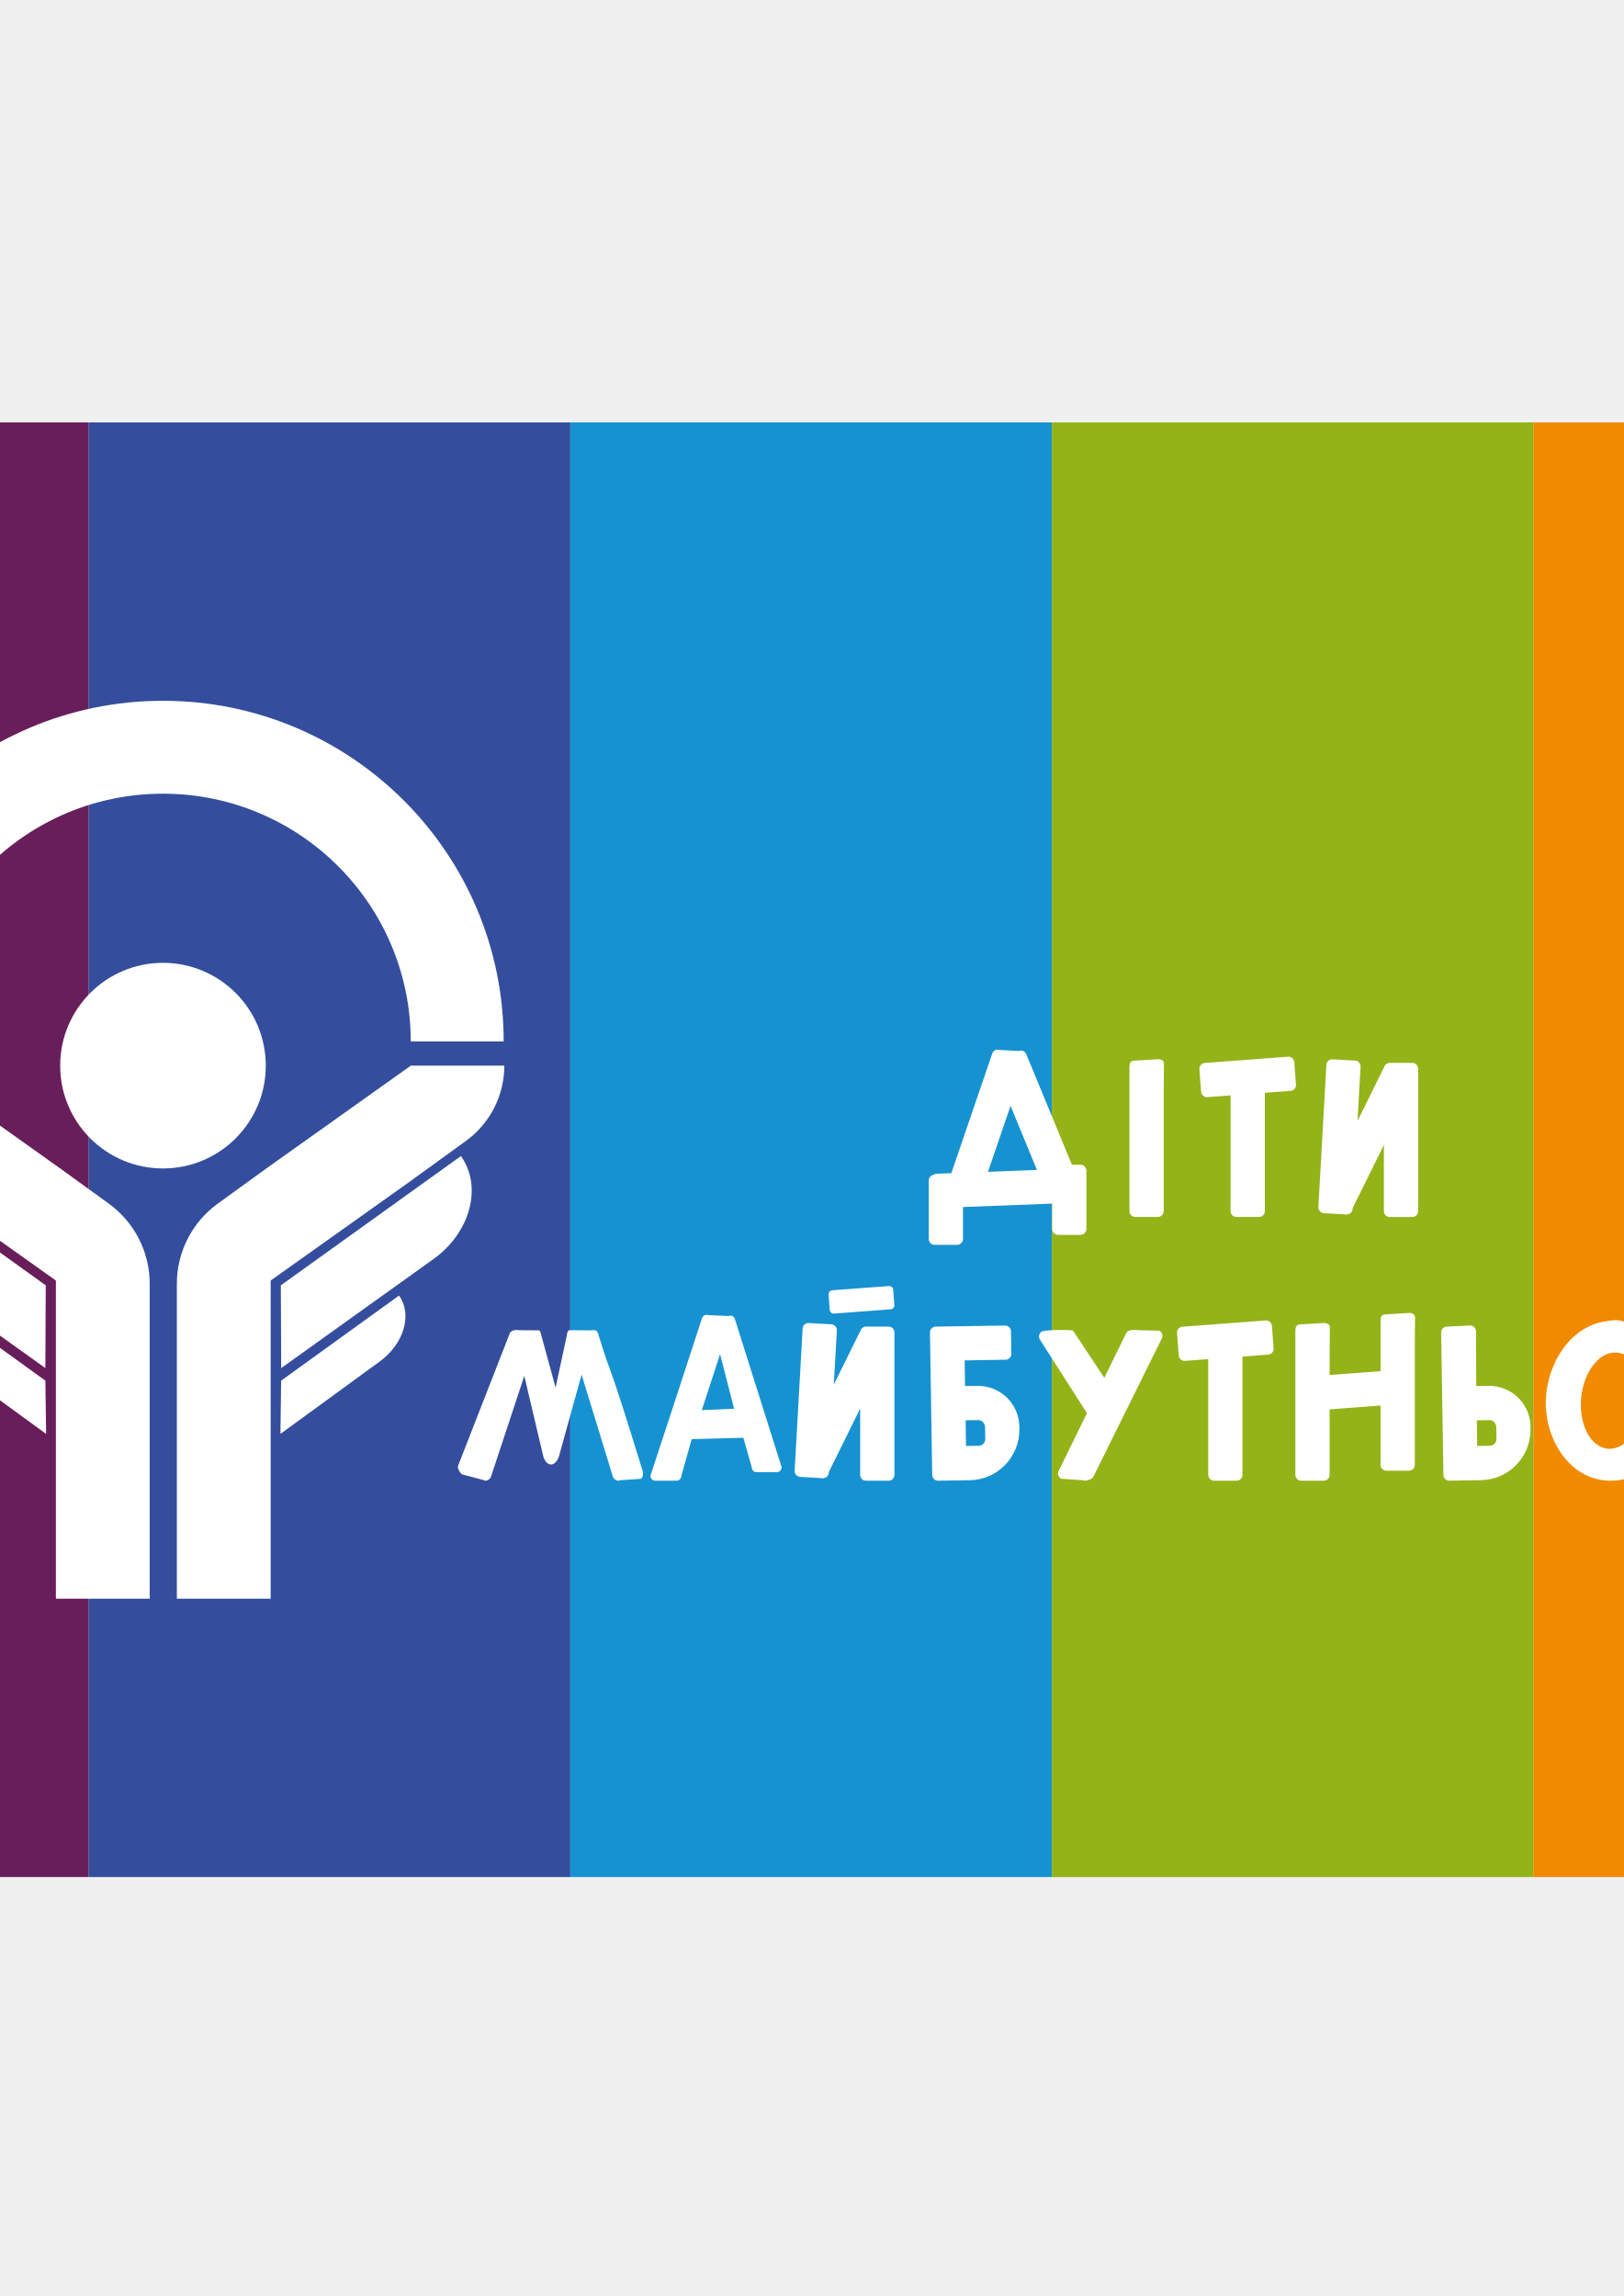
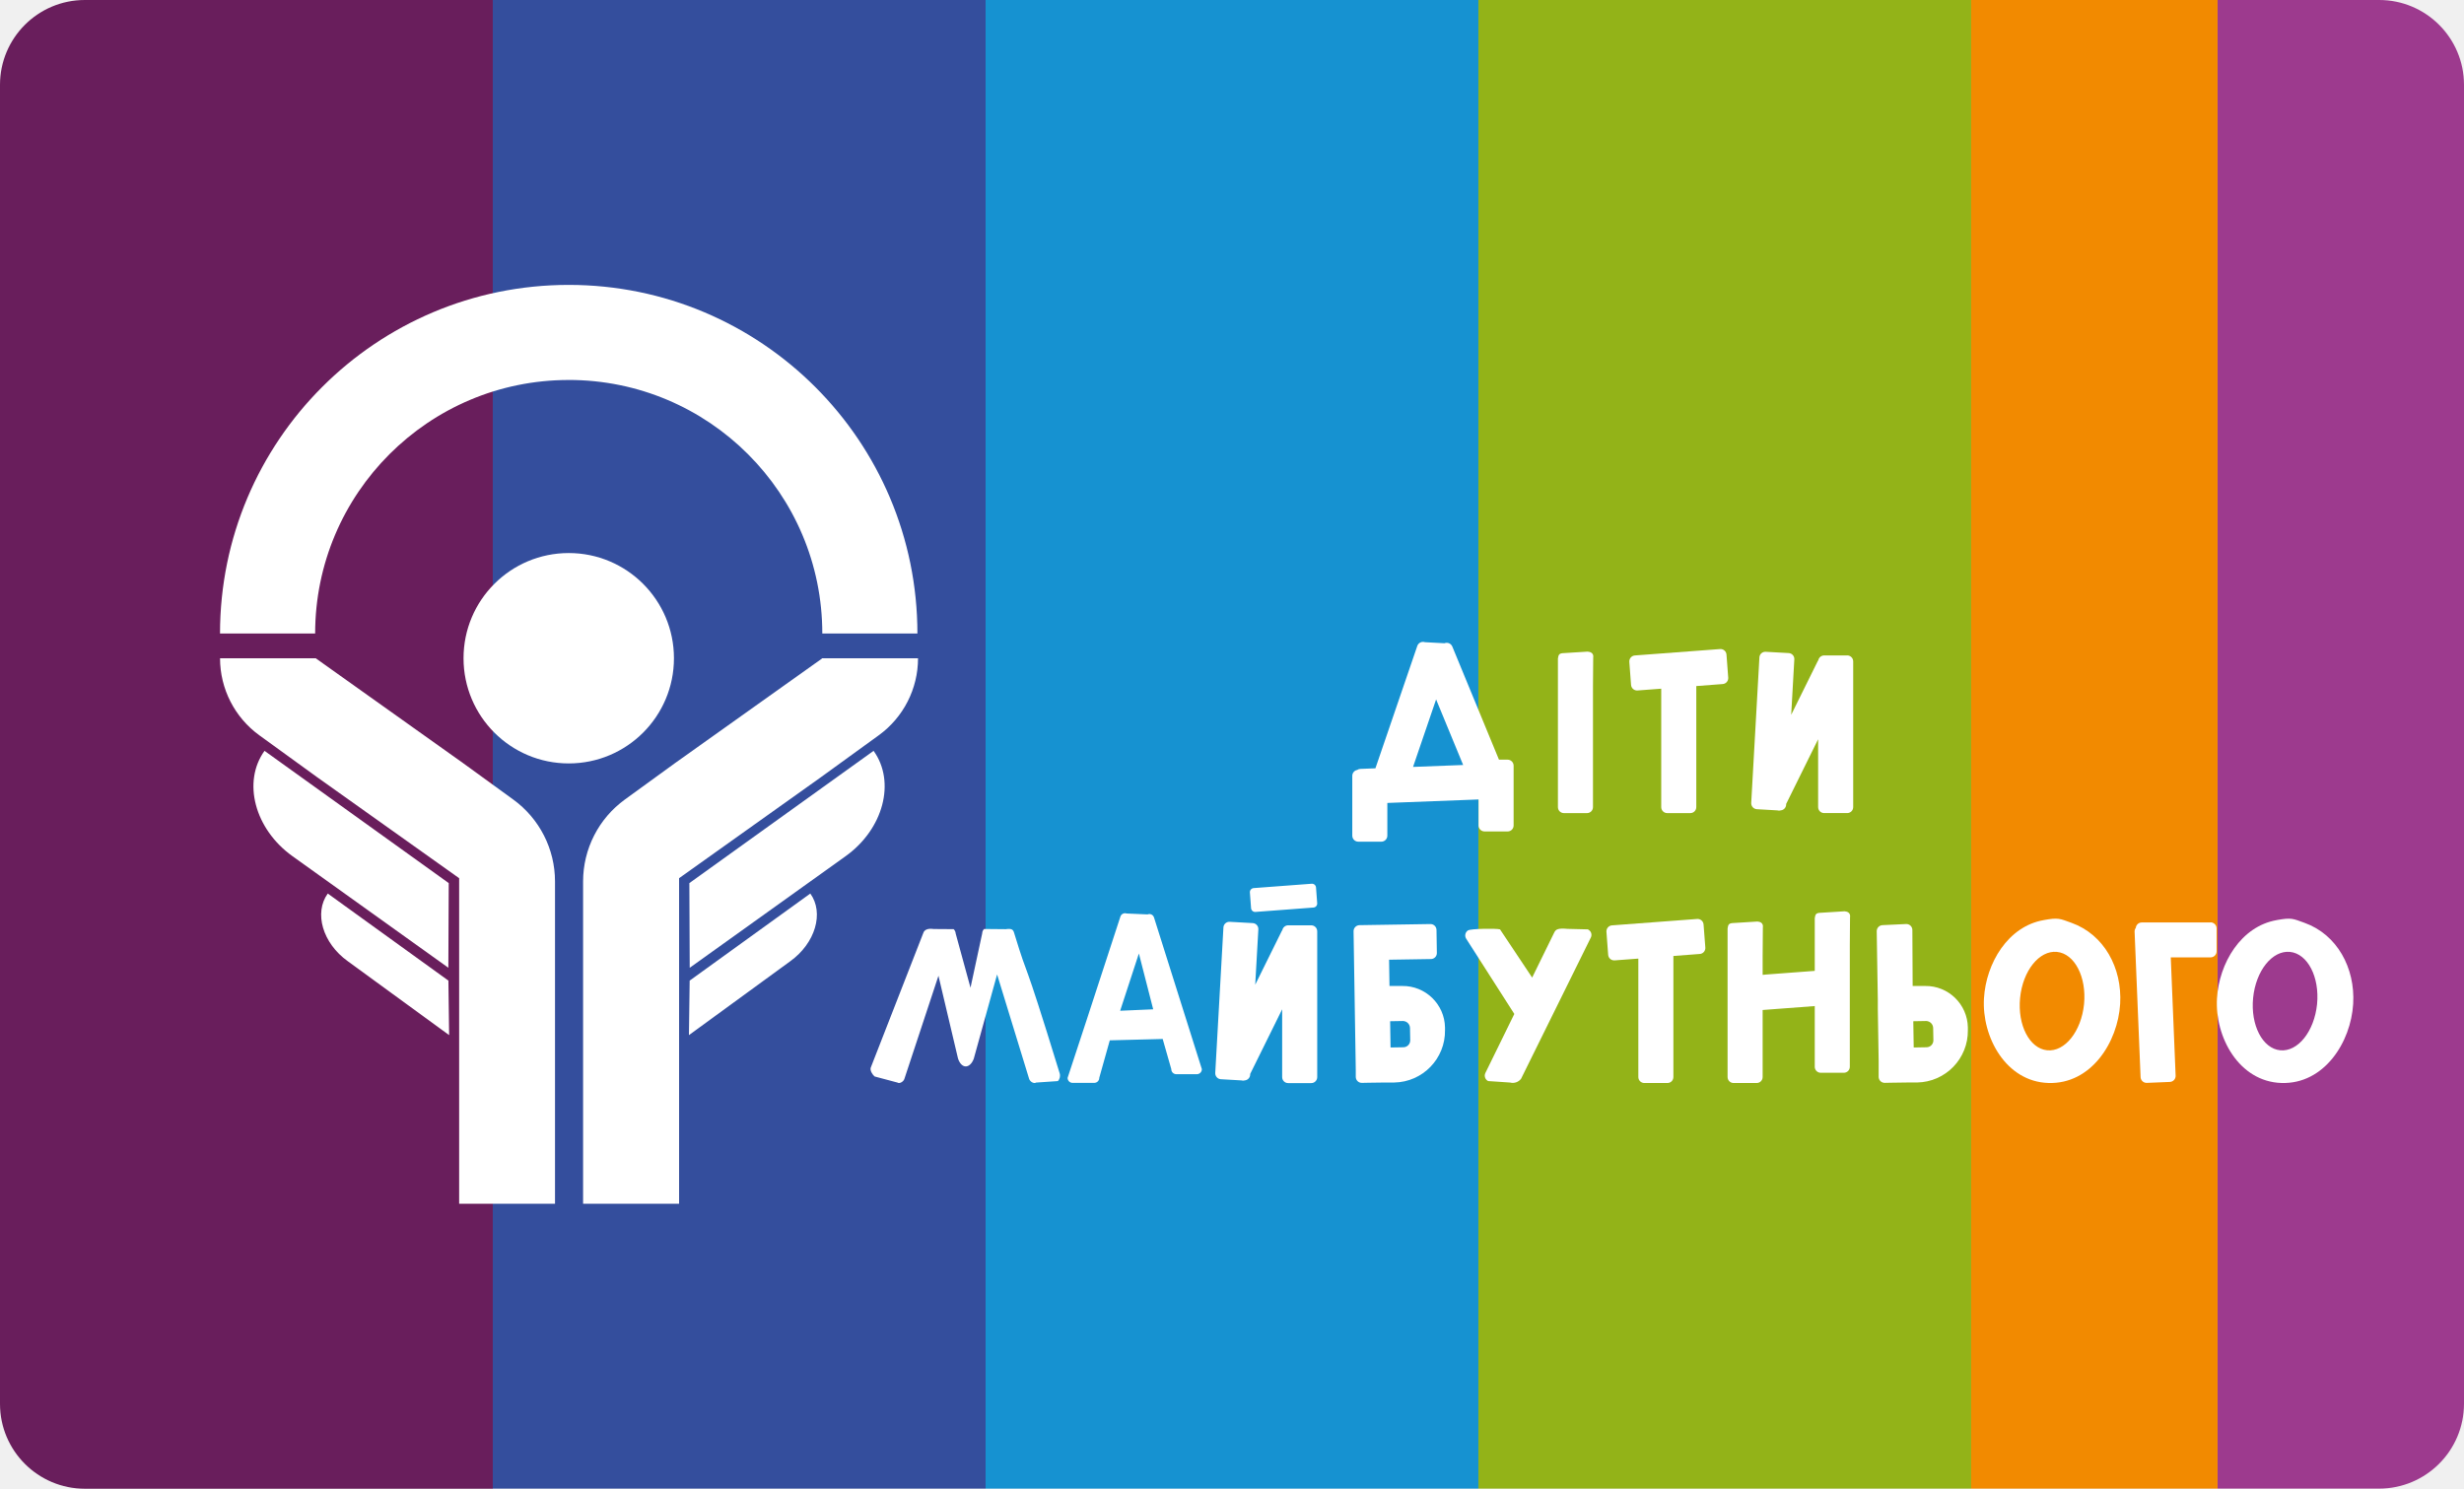
- <svg xmlns="http://www.w3.org/2000/svg" version="1.1" id="Слой_1" x="0px" y="0px" viewBox="0 0 595.28 841.89" style="enable-background:new 0 0 595.28 841.89;" xml:space="preserve">
-   <style type="text/css">
- 	.st0{fill-rule:evenodd;clip-rule:evenodd;fill:#9D3A8E;}
- 	.st1{fill-rule:evenodd;clip-rule:evenodd;fill:#691E5C;}
- 	.st2{fill-rule:evenodd;clip-rule:evenodd;fill:#344E9D;}
- 	.st3{fill-rule:evenodd;clip-rule:evenodd;fill:#1692D1;}
- 	.st4{fill-rule:evenodd;clip-rule:evenodd;fill:#93B318;}
- 	.st5{fill-rule:evenodd;clip-rule:evenodd;fill:#F28A00;}
- 	.st6{fill-rule:evenodd;clip-rule:evenodd;fill:#FFFFFF;}
- </style>
-   <g>
-     <path class="st0" d="M650.44,688.27h57.86c16.8,0,30.42-13.63,30.42-30.42V185.29c0-16.8-13.62-30.4-30.42-30.4h-57.86V688.27   L650.44,688.27z" />
-     <path class="st1" d="M-55.72,154.89h-57.87c-16.8,0-30.41,13.61-30.41,30.4v472.55c0,16.8,13.62,30.42,30.41,30.42H32.55V154.89   H-55.72L-55.72,154.89z" />
-     <polygon class="st2" points="120.82,154.89 32.54,154.89 32.54,688.27 209.09,688.27 209.09,154.89 120.82,154.89  " />
-     <polygon class="st3" points="297.36,154.89 209.08,154.89 209.08,688.27 385.63,688.27 385.63,154.89 297.36,154.89  " />
-     <polygon class="st4" points="473.9,154.89 385.62,154.89 385.62,688.27 562.17,688.27 562.17,154.89 473.9,154.89  " />
-     <polygon class="st5" points="562.16,688.27 650.44,688.27 650.44,154.89 562.16,154.89 562.16,688.27  " />
-     <path class="st6" d="M97.44,390.75c0,20.81-16.88,37.69-37.69,37.69c-20.82,0-37.69-16.87-37.69-37.69   c0-20.81,16.87-37.7,37.69-37.7C80.56,353.05,97.44,369.93,97.44,390.75L97.44,390.75z" />
-     <path class="st6" d="M59.75,291.03c50.17,0,90.84,40.68,90.84,90.85h34.07c0-69-55.93-124.92-124.92-124.92   c-68.99,0-124.92,55.92-124.92,124.92h34.08C-31.1,331.71,9.57,291.03,59.75,291.03L59.75,291.03z" />
-     <path class="st6" d="M16.63,501.65l-55.87-40.01c-13.52-9.69-18.01-26.6-10.02-37.73l66.03,47.39L16.63,501.65L16.63,501.65z" />
-     <path class="st6" d="M16.9,525.78l-36.32-26.49c-8.96-6.45-12.16-17.31-7.16-24.24l43.22,31.2L16.9,525.78L16.9,525.78z" />
-     <path class="st6" d="M-30.78,390.75v0.08l52.61,37.44l18.05,13.07c9.42,6.82,15,17.74,15,29.37V586.2H20.49V469.55l-50.78-36.12   l-20.79-15.07c-8.85-6.4-14.09-16.67-14.09-27.61h0H-30.78L-30.78,390.75z" />
-     <path class="st6" d="M103.09,501.65l55.87-40.01c13.52-9.69,18.01-26.6,10.02-37.73l-66.02,47.39L103.09,501.65L103.09,501.65z" />
-     <path class="st6" d="M102.81,525.78l36.32-26.49c8.95-6.45,12.16-17.31,7.16-24.24l-43.22,31.2L102.81,525.78L102.81,525.78z" />
-     <path class="st6" d="M150.5,390.75v0.08l-52.61,37.44l-18.05,13.07c-9.42,6.82-15,17.74-15,29.37V586.2h34.39V469.55l50.78-36.12   l20.79-15.07c8.85-6.4,14.09-16.67,14.09-27.61H150.5L150.5,390.75z" />
-     <path class="st6" d="M517.77,389.73h-8.26c-1.04,0-1.91,0.74-2.11,1.73c-0.08,0.1-0.16,0.22-0.22,0.35l-9.49,19.2l1.12-19.87   c0.07-1.18-0.84-2.19-2.03-2.25l-8.24-0.46c-1.19-0.08-2.2,0.83-2.27,2.01l-2.93,52.13c-0.07,1.18,0.84,2.21,2.03,2.27l7.32,0.42   c0.42,0.14,0.86,0.14,1.27,0.03c1.03-0.11,1.86-0.94,1.92-2.01l0.02-0.29l11.46-23.19v24.31c0,1.18,0.96,2.14,2.15,2.14h8.26   c1.19,0,2.15-0.96,2.15-2.14v-52.21C519.92,390.69,518.95,389.73,517.77,389.73L517.77,389.73z" />
-     <path class="st6" d="M370.48,405.49l9.69,23.5l-17.95,0.69L370.48,405.49L370.48,405.49z M396.12,427.08L396.12,427.08h-3.15   l-16.72-40.54c-0.45-1.09-1.71-1.61-2.81-1.17l-6.95-0.38c-1.12-0.38-2.35,0.22-2.73,1.34l-14.98,43.85l-5.4,0.21   c-0.42,0.02-0.81,0.14-1.13,0.37c-1,0.19-1.76,1.06-1.76,2.13v21.42c0,1.18,0.96,2.16,2.15,2.16h8.26c1.19,0,2.15-0.98,2.15-2.16   v-11.72l32.68-1.25v9.32c0,1.18,0.96,2.14,2.15,2.14h8.26c1.19,0,2.15-0.96,2.15-2.14v-21.44   C398.27,428.04,397.31,427.08,396.12,427.08L396.12,427.08z" />
-     <path class="st6" d="M474.51,389.45c-0.09-1.18-1.12-2.08-2.31-1.98l-30.5,2.29c-1.18,0.1-2.07,1.12-1.98,2.3l0.62,8.25   c0.09,1.18,1.12,2.06,2.31,1.98l8.5-0.64v42.44c0,1.18,0.96,2.14,2.15,2.14h8.26c1.19,0,2.15-0.96,2.15-2.14v-43.38l9.44-0.72   c1.18-0.08,2.07-1.12,1.98-2.3L474.51,389.45L474.51,389.45z" />
-     <path class="st6" d="M424.76,388.37l-9.05,0.56c-1.23,0.15-1.44,0.58-1.64,1.93v10.79v6.93v35.51c0,1.18,0.96,2.14,2.15,2.14h8.26   c1.19,0,2.15-0.96,2.15-2.14v-40.16v-3.22l0.08-10.13C426.98,388.87,425.69,388.44,424.76,388.37L424.76,388.37z" />
-     <path class="st6" d="M264,496.53l5.13,20.01l-11.84,0.52L264,496.53L264,496.53z M269.38,483.54L269.38,483.54   c-0.37-0.94-1.39-1.37-2.28-0.99l-7.51-0.33c-0.91-0.33-1.91,0.19-2.22,1.14l-12.17,37.25l-6.74,20.49c0,1,0.78,1.83,1.74,1.83   h7.86c0.96,0,1.75-0.83,1.75-1.83l3.77-13.41l18.95-0.49l3.08,10.8c0,1,0.78,1.82,1.75,1.82h7.45c0.96,0,1.75-0.81,1.75-1.82   L269.38,483.54L269.38,483.54z" />
-     <path class="st6" d="M424.97,487.93l-7.41-0.18c-3.6-0.34-4.26,0.24-4.79,1.31l-7.91,16.14l-11.48-17.31   c-1.4-0.4-10.51-0.27-11.5,0.38c-0.99,0.66-1.26,2-0.6,2.99l17.22,26.92l-10.37,21.16c-0.53,1.07-0.09,2.37,0.97,2.89l7.84,0.53   c1.07,0.51,3.42-0.27,3.94-1.34l25.05-50.62C426.48,489.75,426.04,488.46,424.97,487.93L424.97,487.93z" />
-     <path class="st6" d="M361.21,527.62c0.02,1.36-1.07,2.49-2.44,2.51l-4.61,0.08l-0.15-9.41l4.6-0.08c1.37-0.02,2.5,1.17,2.52,2.54   L361.21,527.62L361.21,527.62z M358.34,508.17L358.34,508.17l-1.98,0.03l-2.56,0.03l-0.15-9.41l15.01-0.24   c1.19-0.02,2.14-0.99,2.12-2.17l-0.13-8.26c-0.02-1.18-1-2.13-2.18-2.11l-17.16,0.27l-8.25,0.13c-1.19,0.02-2.14,1.01-2.12,2.19   l0.13,8.25l0.26,16.21l0.05,3.29l0.3,18.67l0.05,3.29l0.04,2.48c0.02,1.2,1,2.14,2.19,2.13l2.48-0.05l5.78-0.08l1.16-0.03   l1.98-0.03h0.16c10.21-0.16,18.36-8.57,18.2-18.78l-0.01-0.93C373.56,514.69,366.69,508.04,358.34,508.17L358.34,508.17z" />
-     <path class="st6" d="M466.3,486.16c-0.09-1.18-1.12-2.08-2.3-1.98l-30.5,2.29c-1.18,0.1-2.07,1.12-1.98,2.3l0.62,8.25   c0.09,1.18,1.12,2.06,2.31,1.98l8.5-0.64v42.44c0,1.18,0.96,2.14,2.15,2.14h8.26c1.19,0,2.15-0.96,2.15-2.14v-43.38l9.44-0.72   c1.18-0.08,2.07-1.12,1.98-2.3L466.3,486.16L466.3,486.16z" />
-     <path class="st6" d="M647.93,485.41h-24.66c-1.12,0-2.02,0.86-2.13,1.93c-0.28,0.38-0.45,0.86-0.43,1.37l2.15,52.16   c0.05,1.18,1.05,2.11,2.24,2.06l8.25-0.34c1.19-0.05,2.11-1.06,2.06-2.24l-1.74-42.39h14.27c1.19,0,2.15-0.96,2.15-2.16v-8.25   C650.08,486.38,649.12,485.41,647.93,485.41L647.93,485.41z" />
-     <path class="st6" d="M671.63,484.57c-12.83,2.22-20.66,15.46-21.4,28.05c-0.81,13.79,7.82,29.83,23.1,30.31   c15.35,0.46,24.88-14.56,25.69-28.37c0.76-12.87-5.77-24.81-17.39-28.97C677.3,484.03,676.93,483.65,671.63,484.57L671.63,484.57z    M686.08,514.71L686.08,514.71c-0.96,9.73-6.87,17.12-13.2,16.5c-6.32-0.62-10.67-9.02-9.71-18.75c0.96-9.73,6.87-17.12,13.2-16.5   C682.7,496.59,687.04,504.99,686.08,514.71L686.08,514.71z" />
-     <path class="st6" d="M588.15,484.57c-12.83,2.22-20.66,15.46-21.4,28.05c-0.81,13.79,7.82,29.83,23.1,30.31   c15.35,0.46,24.87-14.56,25.69-28.37c0.76-12.87-5.77-24.81-17.39-28.97C593.82,484.03,593.44,483.65,588.15,484.57L588.15,484.57z    M602.6,514.71L602.6,514.71c-0.96,9.73-6.87,17.12-13.2,16.5c-6.33-0.62-10.67-9.02-9.71-18.75c0.96-9.73,6.87-17.12,13.2-16.5   C599.22,496.59,603.56,504.99,602.6,514.71L602.6,514.71z" />
-     <path class="st6" d="M208.58,487.75l7.72,0.07c2.26-0.34,2.68,0.24,3.01,1.31c6.04,19.64,1.99,3.71,16.29,50.23   c0.33,1.07,0.06,2.37-0.61,2.89l-7.83,0.53c-0.67,0.51-2.15-0.27-2.47-1.34l-11.47-37.4l-8.36,30.2c-1.39,3.65-4.4,3.72-5.65-0.1   l-6.99-29.63l-12.21,36.93c-0.33,1.07-1.81,1.85-2.47,1.34l-8.19-2.18c-0.67-0.53-1.74-2.07-1.41-3.14l18.83-48.25   c0.33-1.07,1.45-1.79,3.71-1.45l7.17,0.05c0.4,0.32,0.66,0.92,0.73,1.57l5.31,19.42l4.19-19.48   C207.91,488.66,208.17,488.07,208.58,487.75L208.58,487.75z" />
-     <path class="st6" d="M485.59,485.08l-9.05,0.56c-1.23,0.15-1.44,0.58-1.64,1.93v10.79v6.93v35.51c0,1.18,0.96,2.14,2.15,2.14h8.26   c1.19,0,2.15-0.96,2.15-2.14v-40.16v-3.22l0.08-10.13C487.81,485.57,486.52,485.14,485.59,485.08L485.59,485.08z" />
-     <path class="st6" d="M516.82,481.41l-9.05,0.56c-1.23,0.15-1.44,0.58-1.64,1.93v10.79v6.93v35.51c0,1.18,0.96,2.14,2.15,2.14h8.26   c1.19,0,2.15-0.96,2.15-2.14v-40.16v-3.22l0.08-10.13C519.04,481.91,517.75,481.48,516.82,481.41L516.82,481.41z" />
-     <path class="st6" d="M512.29,504.47c-0.09-1.18-1.12-2.08-2.31-1.98l-30.5,2.29c-1.18,0.1-2.07,1.12-1.98,2.3l0.62,8.25   c0.09,1.18,1.12,2.06,2.31,1.98c12.32-0.93,8.61-0.63,30.5-2.3c1.18-0.08,2.07-1.12,1.98-2.3L512.29,504.47L512.29,504.47z" />
-     <path class="st6" d="M548.63,527.62c0.02,1.36-1.07,2.49-2.44,2.51l-4.61,0.08l-0.15-9.41l4.6-0.08c1.37-0.02,2.5,1.17,2.52,2.54   L548.63,527.62L548.63,527.62z M545.76,508.17L545.76,508.17l-1.98,0.03l-2.56,0.03l-0.1-20.09c-0.02-1.18-1-2.13-2.18-2.11   l-8.47,0.4c-1.19,0.02-2.14,1.01-2.12,2.19l0.13,8.25l0.26,16.21l0.05,3.29l0.3,18.67l0.05,3.29l0.04,2.48   c0.02,1.2,1,2.14,2.18,2.13l2.48-0.05l5.78-0.08l1.16-0.03l1.98-0.03h0.16c10.21-0.16,18.36-8.57,18.2-18.78l-0.01-0.93   C560.98,514.69,554.11,508.04,545.76,508.17L545.76,508.17z" />
-     <path class="st6" d="M325.76,486.43h-8.26c-1.04,0-1.91,0.74-2.11,1.73c-0.08,0.1-0.16,0.22-0.22,0.35l-9.49,19.2l1.12-19.87   c0.07-1.18-0.84-2.19-2.03-2.25l-8.24-0.46c-1.19-0.08-2.2,0.83-2.27,2.01l-2.93,52.13c-0.07,1.18,0.84,2.21,2.03,2.27l7.32,0.42   c0.42,0.14,0.86,0.14,1.27,0.03c1.03-0.11,1.86-0.94,1.92-2.01l0.02-0.29l11.46-23.19v24.31c0,1.18,0.96,2.14,2.15,2.14h8.26   c1.19,0,2.15-0.96,2.15-2.14v-52.21C327.91,487.39,326.95,486.43,325.76,486.43L325.76,486.43z" />
-     <path class="st6" d="M327.46,472.91c-0.06-0.81-0.76-1.42-1.57-1.35l-20.77,1.56c-0.81,0.07-1.41,0.76-1.35,1.57l0.42,5.62   c0.06,0.81,0.76,1.4,1.57,1.35c8.39-0.63,5.86-0.43,20.77-1.57c0.81-0.05,1.41-0.76,1.35-1.57L327.46,472.91L327.46,472.91z" />
+ <svg xmlns="http://www.w3.org/2000/svg" viewBox="0 0 882.72 533.38">
+   <defs>
+     <style>.cls-1{fill:#9d3a8e;}.cls-1,.cls-2,.cls-3,.cls-4,.cls-5,.cls-6,.cls-7{fill-rule:evenodd;}.cls-2{fill:#691e5c;}.cls-3{fill:#344e9d;}.cls-4{fill:#1692d1;}.cls-5{fill:#93b318;}.cls-6{fill:#f28a00;}.cls-7{fill:#fff;}</style>
+   </defs>
+   <g id="Слой_2" data-name="Слой 2">
+     <g id="Слой_1-2" data-name="Слой 1">
+       <path class="cls-1" d="M794.44,533.38H852.3A30.43,30.43,0,0,0,882.72,503V30.4A30.4,30.4,0,0,0,852.3,0H794.44V533.38Z" />
+       <path class="cls-2" d="M88.28,0H30.41A30.4,30.4,0,0,0,0,30.4V503a30.42,30.42,0,0,0,30.41,30.42H176.55V0Z" />
+       <polygon class="cls-3" points="264.82 0 176.54 0 176.54 533.38 353.09 533.38 353.09 0 264.82 0" />
+       <polygon class="cls-4" points="441.36 0 353.08 0 353.08 533.38 529.63 533.38 529.63 0 441.36 0" />
+       <polygon class="cls-5" points="617.9 0 529.62 0 529.62 533.38 706.17 533.38 706.17 0 617.9 0" />
+       <polygon class="cls-6" points="706.16 533.38 794.44 533.38 794.44 0 706.16 0 706.16 533.38" />
+       <path class="cls-7" d="M241.44,235.86a37.69,37.69,0,1,1-37.69-37.7,37.7,37.7,0,0,1,37.69,37.7Z" />
+       <path class="cls-7" d="M203.75,136.14A90.85,90.85,0,0,1,294.59,227h34.07a124.92,124.92,0,0,0-249.84,0H112.9a90.85,90.85,0,0,1,90.85-90.85Z" />
+       <path class="cls-7" d="M160.63,346.76l-55.87-40c-13.52-9.69-18-26.6-10-37.73l66,47.39-.14,30.35Z" />
+       <path class="cls-7" d="M160.9,370.89,124.58,344.4c-9-6.45-12.16-17.31-7.16-24.24l43.22,31.2.26,19.53Z" />
+       <path class="cls-7" d="M113.22,235.86v.08l52.61,37.44,18,13.07a36.26,36.26,0,0,1,15,29.37V431.31H164.49V314.66l-50.78-36.12L92.92,263.47a34.07,34.07,0,0,1-14.09-27.61h34.39Z" />
+       <path class="cls-7" d="M247.09,346.76l55.87-40c13.52-9.69,18-26.6,10-37.73l-66,47.39.13,30.35Z" />
+       <path class="cls-7" d="M246.81,370.89l36.32-26.49c8.95-6.45,12.16-17.31,7.16-24.24l-43.22,31.2-.26,19.53Z" />
+       <path class="cls-7" d="M294.5,235.86v.08l-52.61,37.44-18,13.07a36.26,36.26,0,0,0-15,29.37V431.31h34.39V314.66L294,278.54l20.79-15.07a34.07,34.07,0,0,0,14.09-27.61Z" />
+       <path class="cls-7" d="M661.77,234.84h-8.26a2.16,2.16,0,0,0-2.11,1.73,1.74,1.74,0,0,0-.22.35l-9.49,19.2,1.12-19.87a2.13,2.13,0,0,0-2-2.25l-8.24-.46a2.13,2.13,0,0,0-2.27,2l-2.93,52.13a2.15,2.15,0,0,0,2,2.27l7.32.42a2.2,2.2,0,0,0,1.27,0,2.14,2.14,0,0,0,1.92-2l0-.29,11.46-23.19v24.31a2.14,2.14,0,0,0,2.15,2.14h8.26a2.14,2.14,0,0,0,2.15-2.14V237a2.16,2.16,0,0,0-2.15-2.17Z" />
+       <path class="cls-7" d="M514.48,250.6l9.69,23.5-17.95.69,8.26-24.19Zm25.64,21.59H537l-16.72-40.54a2.17,2.17,0,0,0-2.81-1.17l-7-.38a2.16,2.16,0,0,0-2.73,1.34l-15,43.85-5.4.21a2.09,2.09,0,0,0-1.13.37,2.16,2.16,0,0,0-1.76,2.13v21.42a2.16,2.16,0,0,0,2.15,2.16h8.26a2.16,2.16,0,0,0,2.15-2.16V287.7l32.68-1.25v9.32a2.14,2.14,0,0,0,2.15,2.14h8.26a2.14,2.14,0,0,0,2.15-2.14V274.33a2.17,2.17,0,0,0-2.17-2.14Z" />
+       <path class="cls-7" d="M618.51,234.56a2.14,2.14,0,0,0-2.31-2l-30.5,2.29a2.15,2.15,0,0,0-2,2.3l.62,8.25a2.16,2.16,0,0,0,2.31,2l8.5-.64V289.2a2.14,2.14,0,0,0,2.15,2.14h8.26a2.14,2.14,0,0,0,2.15-2.14V245.82l9.44-.72a2.14,2.14,0,0,0,2-2.3l-.62-8.24Z" />
+       <path class="cls-7" d="M568.76,233.48l-9,.56c-1.23.15-1.44.58-1.64,1.93V289.2a2.14,2.14,0,0,0,2.15,2.14h8.26a2.14,2.14,0,0,0,2.15-2.14V245.82l.08-10.13c.27-1.71-1-2.14-2-2.21Z" />
+       <path class="cls-7" d="M408,341.64l5.13,20-11.84.52L408,341.64Zm5.38-13h0a1.72,1.72,0,0,0-2.28-1l-7.51-.33a1.73,1.73,0,0,0-2.22,1.14L389.2,365.72l-6.74,20.49A1.79,1.79,0,0,0,384.2,388h7.86a1.8,1.8,0,0,0,1.75-1.83l3.77-13.41,18.95-.49,3.08,10.8a1.79,1.79,0,0,0,1.75,1.82h7.45a1.79,1.79,0,0,0,1.75-1.82l-17.18-54.46Z" />
+       <path class="cls-7" d="M569,333l-7.41-.18c-3.6-.34-4.26.24-4.79,1.31l-7.91,16.14L537.38,333c-1.4-.4-10.51-.27-11.5.38a2.16,2.16,0,0,0-.6,3l17.22,26.92-10.37,21.16a2.16,2.16,0,0,0,1,2.89l7.84.53a3.76,3.76,0,0,0,3.94-1.34l25-50.62a2.11,2.11,0,0,0-1-2.87Z" />
+       <path class="cls-7" d="M505.21,372.73a2.48,2.48,0,0,1-2.44,2.51l-4.61.08-.15-9.41,4.6-.08a2.57,2.57,0,0,1,2.52,2.54l.08,4.36Zm-2.87-19.45h0l-2,0-2.56,0-.15-9.41,15-.24a2.14,2.14,0,0,0,2.12-2.17l-.13-8.26a2.15,2.15,0,0,0-2.18-2.11l-17.16.27-8.25.13a2.16,2.16,0,0,0-2.12,2.19l.13,8.25.26,16.21.05,3.29.3,18.67.05,3.29,0,2.48a2.16,2.16,0,0,0,2.19,2.13l2.48-.05,5.78-.08,1.16,0,2,0h.16a18.49,18.49,0,0,0,18.2-18.78v-.93a15.14,15.14,0,0,0-15.37-14.88Z" />
+       <path class="cls-7" d="M610.3,331.27a2.14,2.14,0,0,0-2.3-2l-30.5,2.29a2.15,2.15,0,0,0-2,2.3l.62,8.25a2.16,2.16,0,0,0,2.31,2l8.5-.64v42.44a2.14,2.14,0,0,0,2.15,2.14h8.26a2.14,2.14,0,0,0,2.15-2.14V342.53l9.44-.72a2.14,2.14,0,0,0,2-2.3l-.63-8.24Z" />
+       <path class="cls-7" d="M791.93,330.52H767.27a2.15,2.15,0,0,0-2.13,1.93,2.17,2.17,0,0,0-.43,1.37L766.86,386A2.16,2.16,0,0,0,769.1,388l8.25-.34a2.15,2.15,0,0,0,2.06-2.24l-1.74-42.39h14.27a2.15,2.15,0,0,0,2.15-2.16v-8.25a2.17,2.17,0,0,0-2.16-2.14Z" />
+       <path class="cls-7" d="M815.63,329.68c-12.83,2.22-20.66,15.46-21.4,28.05-.81,13.79,7.82,29.83,23.1,30.31s24.88-14.56,25.69-28.37c.76-12.87-5.77-24.81-17.39-29-4.33-1.56-4.7-1.94-10-1Zm14.45,30.14h0c-1,9.73-6.87,17.12-13.2,16.5s-10.67-9-9.71-18.75,6.87-17.12,13.2-16.5,10.67,9,9.71,18.75Z" />
+       <path class="cls-7" d="M732.15,329.68c-12.83,2.22-20.66,15.46-21.4,28.05-.81,13.79,7.82,29.83,23.1,30.31s24.87-14.56,25.69-28.37c.76-12.87-5.77-24.81-17.39-29-4.33-1.56-4.71-1.94-10-1Zm14.45,30.14h0c-1,9.73-6.87,17.12-13.2,16.5s-10.67-9-9.71-18.75,6.87-17.12,13.2-16.5,10.67,9,9.71,18.75Z" />
+       <path class="cls-7" d="M352.58,332.86l7.72.07c2.26-.34,2.68.24,3,1.31,6,19.64,2,3.71,16.29,50.23a2.85,2.85,0,0,1-.61,2.89l-7.83.53c-.67.51-2.15-.27-2.47-1.34l-11.47-37.4-8.36,30.2c-1.39,3.65-4.4,3.72-5.65-.1l-7-29.63L324,386.55c-.33,1.07-1.81,1.85-2.47,1.34l-8.19-2.18c-.67-.53-1.74-2.07-1.41-3.14l18.83-48.25c.33-1.07,1.45-1.79,3.71-1.45l7.17.05a2.35,2.35,0,0,1,.73,1.57l5.31,19.42,4.19-19.48a2.11,2.11,0,0,1,.7-1.57Z" />
+       <path class="cls-7" d="M629.59,330.19l-9.05.56c-1.23.15-1.44.58-1.64,1.93v53.23a2.14,2.14,0,0,0,2.15,2.14h8.26a2.14,2.14,0,0,0,2.15-2.14V342.53l.08-10.13c.27-1.72-1-2.15-1.95-2.21Z" />
+       <path class="cls-7" d="M660.82,326.52l-9.05.56c-1.23.15-1.44.58-1.64,1.93v53.23a2.14,2.14,0,0,0,2.15,2.14h8.26a2.14,2.14,0,0,0,2.15-2.14V338.86l.08-10.13c.27-1.71-1-2.14-1.95-2.21Z" />
+       <path class="cls-7" d="M656.29,349.58a2.14,2.14,0,0,0-2.31-2l-30.5,2.29a2.15,2.15,0,0,0-2,2.3l.62,8.25a2.16,2.16,0,0,0,2.31,2c12.32-.93,8.61-.63,30.5-2.3a2.14,2.14,0,0,0,2-2.3l-.62-8.24Z" />
+       <path class="cls-7" d="M692.63,372.73a2.48,2.48,0,0,1-2.44,2.51l-4.61.08-.15-9.41,4.6-.08a2.57,2.57,0,0,1,2.52,2.54l.08,4.36Zm-2.87-19.45h0l-2,0-2.56,0-.1-20.09a2.15,2.15,0,0,0-2.18-2.11l-8.47.4a2.16,2.16,0,0,0-2.12,2.19l.13,8.25.26,16.21,0,3.29.3,18.67,0,3.29,0,2.48a2.16,2.16,0,0,0,2.18,2.13l2.48-.05,5.78-.08,1.16,0,2,0h.16a18.49,18.49,0,0,0,18.2-18.78v-.93a15.11,15.11,0,0,0-15.35-14.87Z" />
+       <path class="cls-7" d="M469.76,331.54H461.5a2.16,2.16,0,0,0-2.11,1.73,1.74,1.74,0,0,0-.22.35l-9.49,19.2L450.8,333a2.13,2.13,0,0,0-2-2.25l-8.24-.46a2.13,2.13,0,0,0-2.27,2l-2.93,52.13a2.15,2.15,0,0,0,2,2.27l7.32.42a2.2,2.2,0,0,0,1.27,0,2.14,2.14,0,0,0,1.92-2l0-.29,11.46-23.19v24.31a2.14,2.14,0,0,0,2.15,2.14h8.26a2.14,2.14,0,0,0,2.15-2.14V333.71a2.15,2.15,0,0,0-2.15-2.17Z" />
+       <path class="cls-7" d="M471.46,318a1.45,1.45,0,0,0-1.57-1.35l-20.77,1.56a1.47,1.47,0,0,0-1.35,1.57l.42,5.62a1.47,1.47,0,0,0,1.57,1.35c8.39-.63,5.86-.43,20.77-1.57a1.45,1.45,0,0,0,1.35-1.57l-.42-5.61Z" />
+     </g>
  </g>
</svg>
